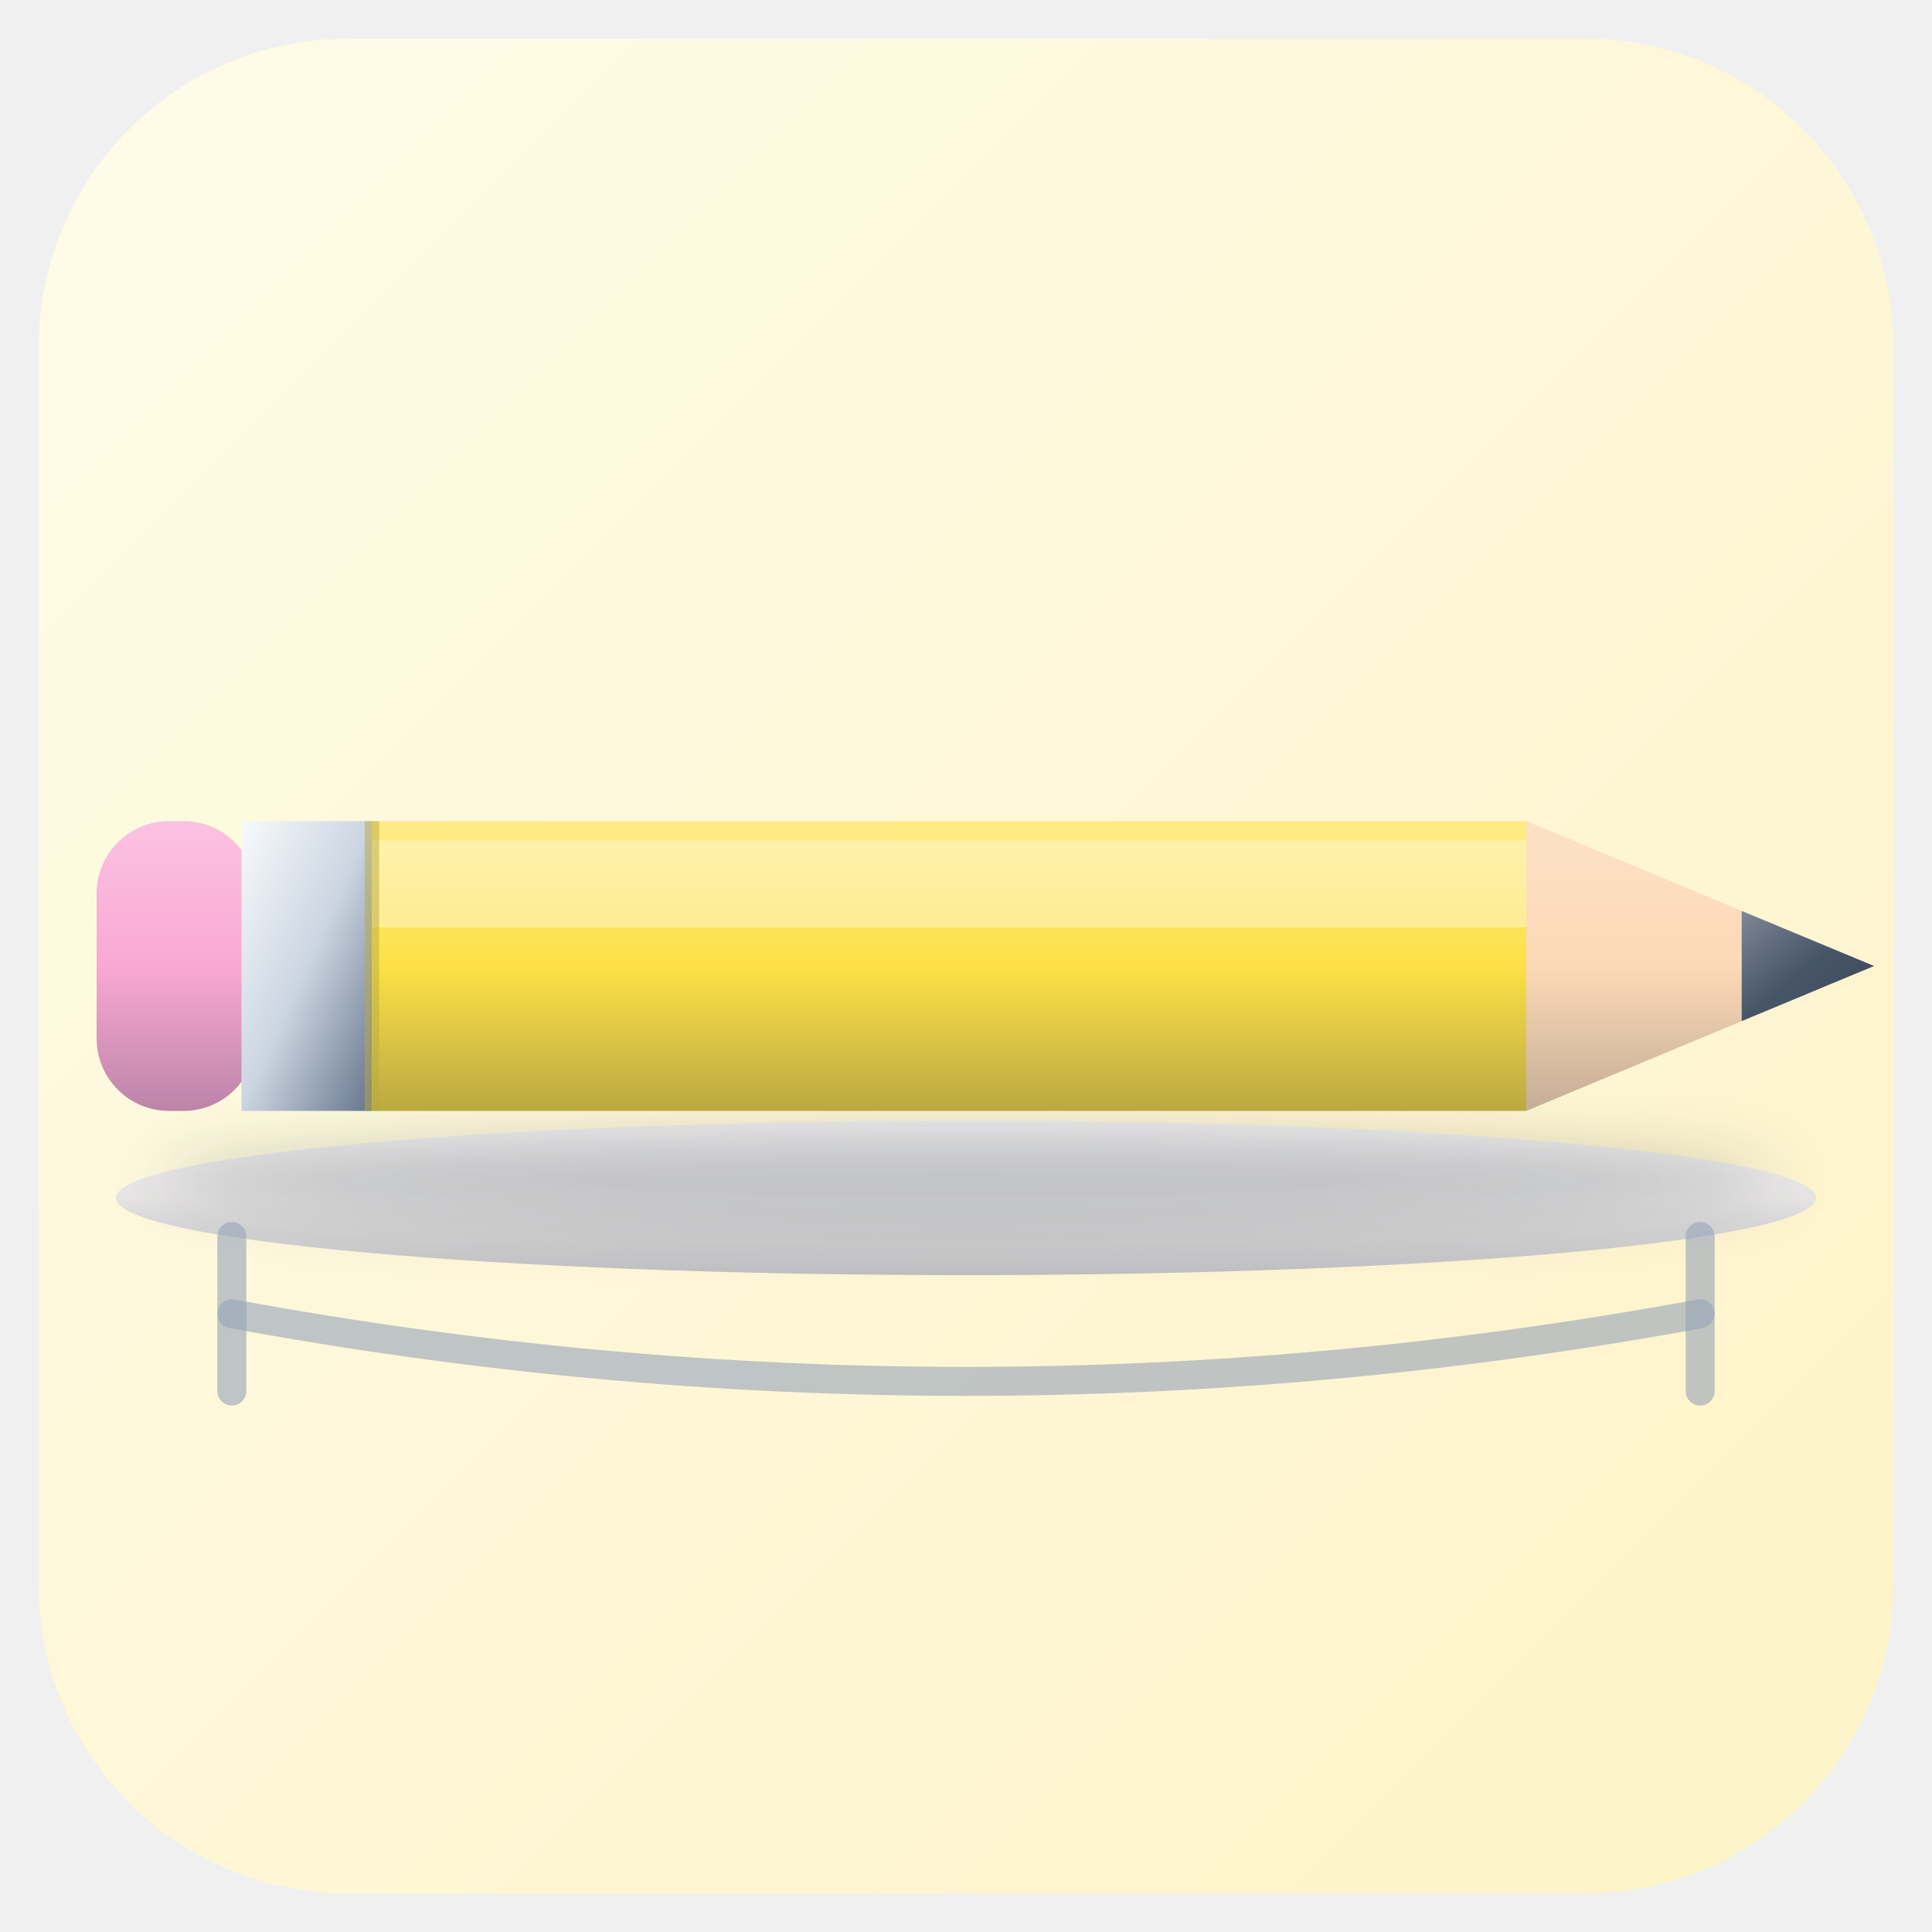
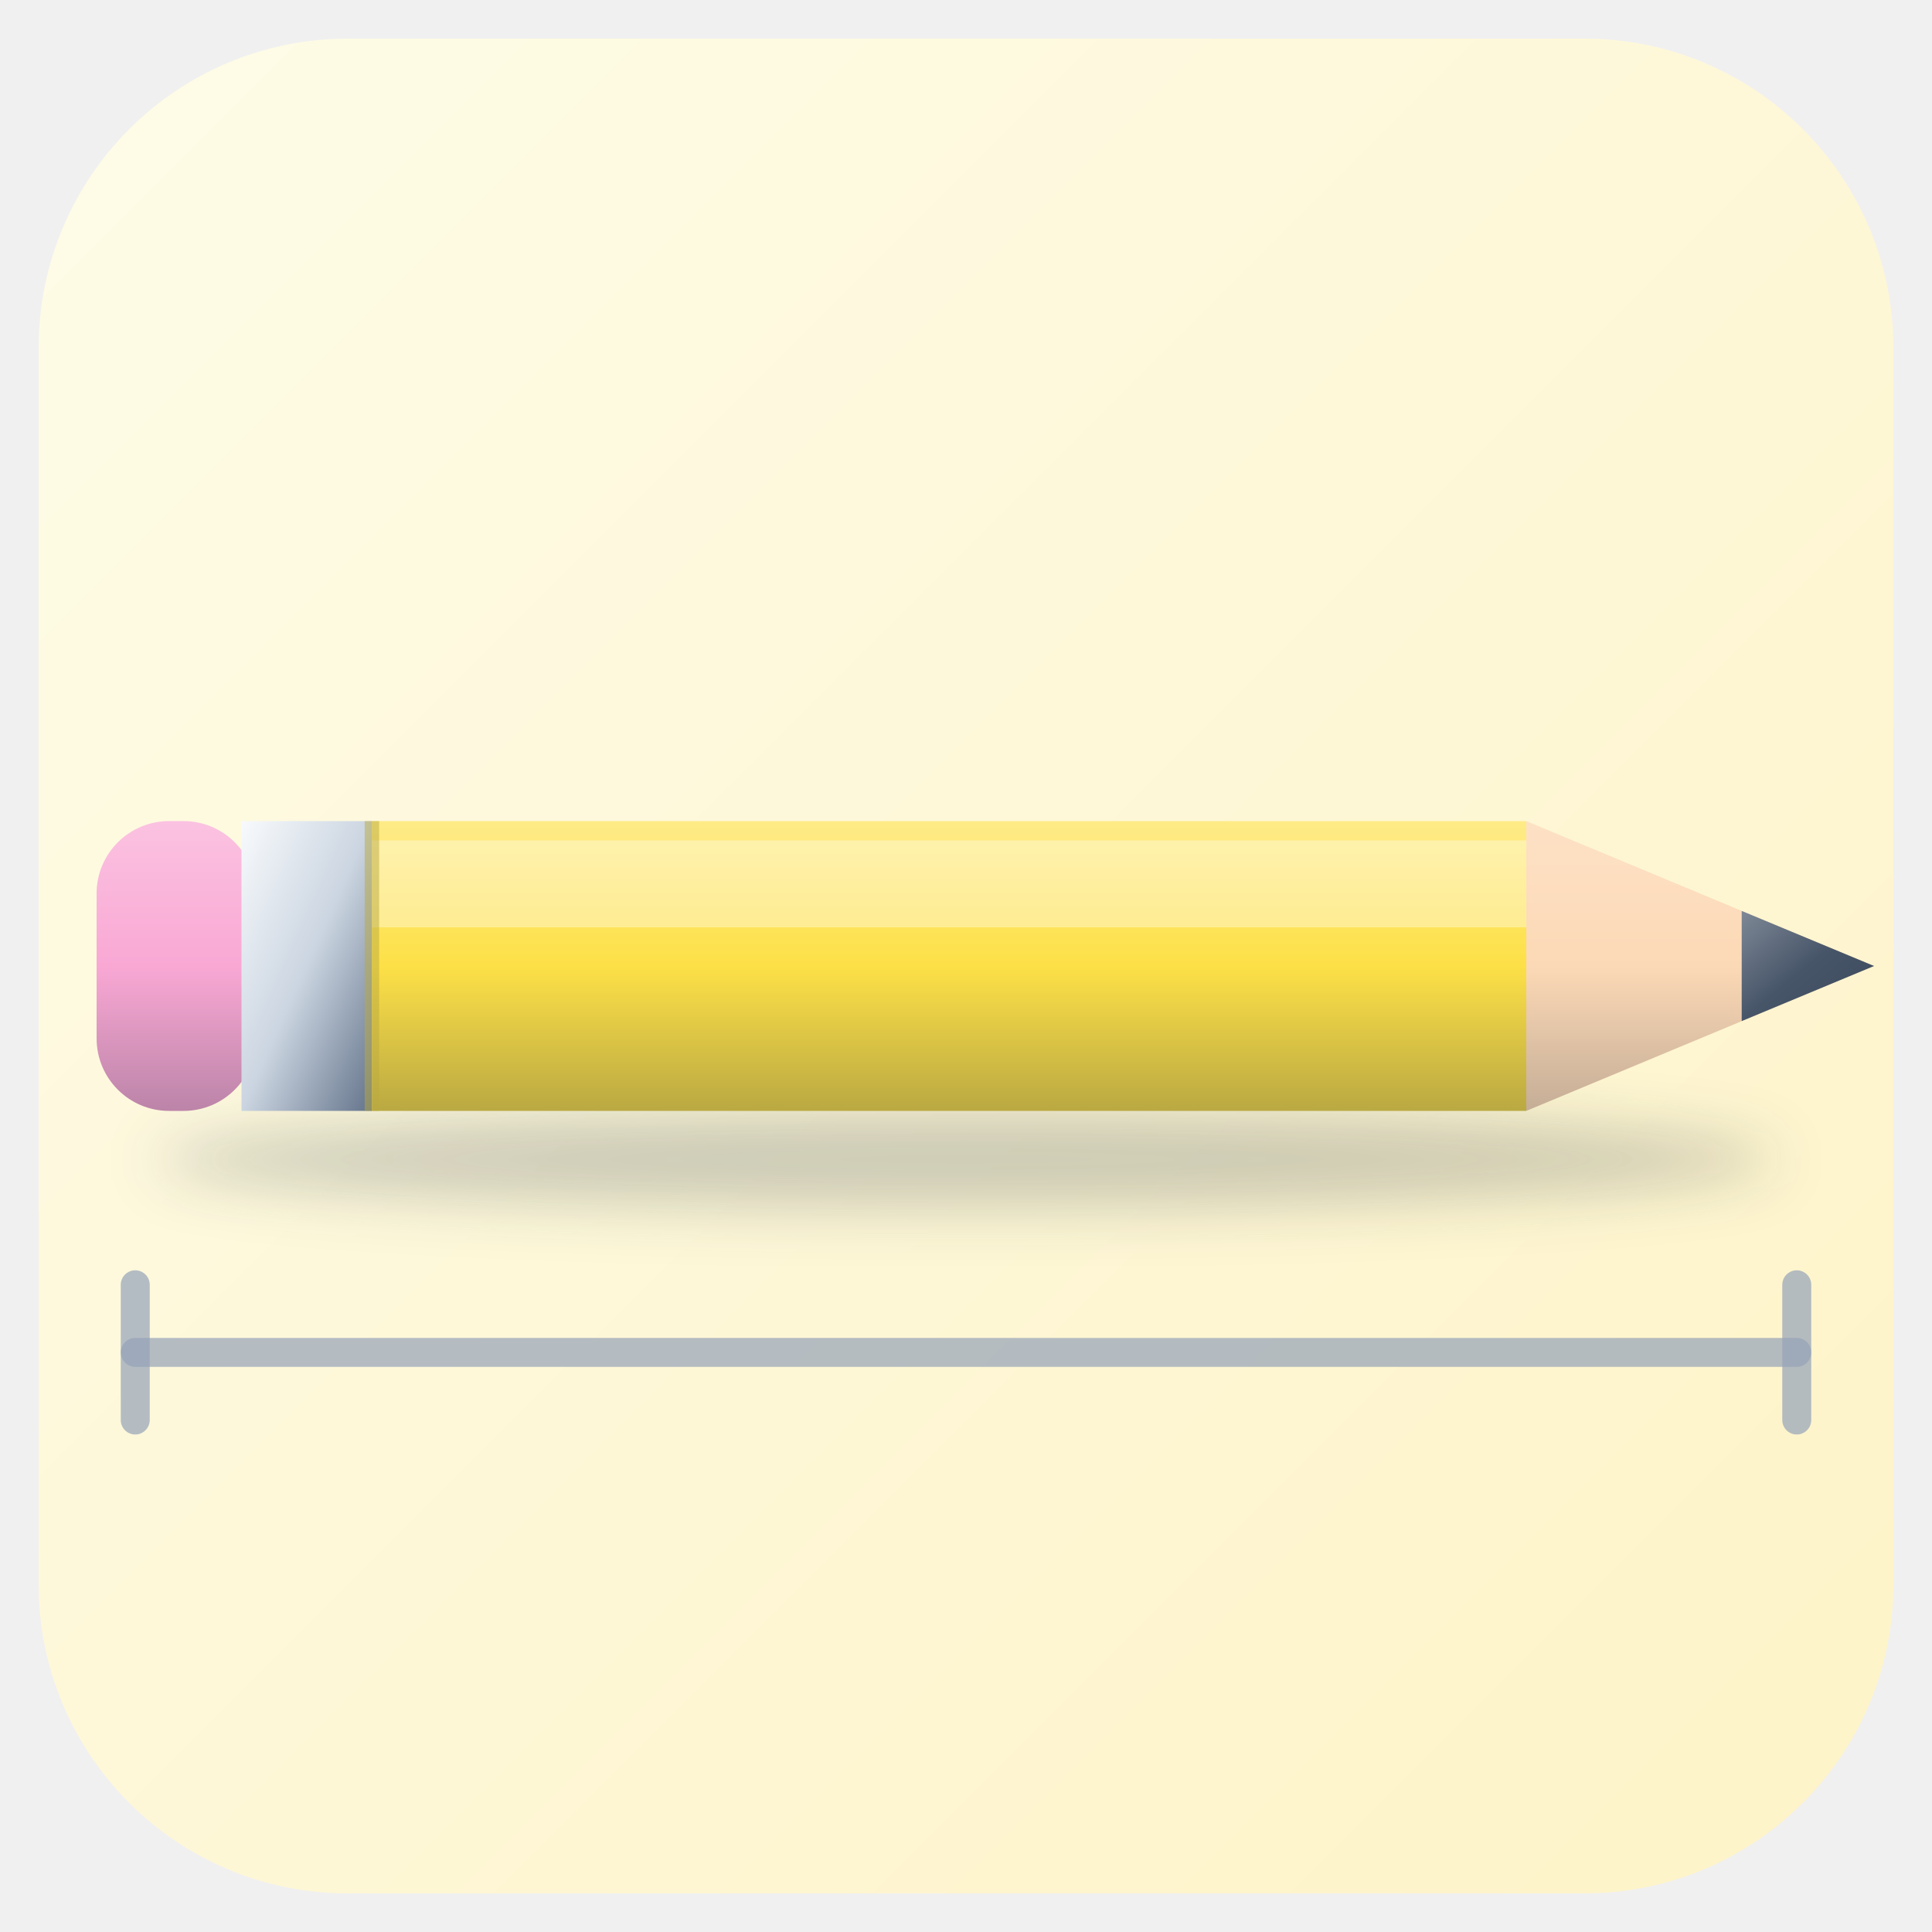
<svg xmlns="http://www.w3.org/2000/svg" viewBox="0 0 200 200" role="img" aria-label="ארוך">
  <defs>
    <linearGradient id="long-short-word-g0" x1="0" y1="0" x2="1" y2="1">
      <stop offset="0" stop-color="#FEFCE8" />
      <stop offset="1" stop-color="#FEF3C7" />
    </linearGradient>
    <linearGradient id="long-short-word-g1" x1="0" y1="0" x2="0" y2="1">
-       <stop offset="0" stop-color="#f1efef" />
-       <stop offset=".5" stop-color="#E7E5E4" />
-       <stop offset="1" stop-color="#bfbfc1" />
-     </linearGradient>
-     <linearGradient id="long-short-word-g2" x1="0" y1="0" x2="0" y2="1">
      <stop offset="0" stop-color="#fbc2e1" />
      <stop offset=".5" stop-color="#F9A8D4" />
      <stop offset="1" stop-color="#bc84a8" />
    </linearGradient>
-     <linearGradient id="long-short-word-g3" x1="0" y1="0" x2="1" y2="1">
+     <linearGradient id="long-short-word-g2" x1="0" y1="0" x2="1" y2="1">
      <stop offset="0" stop-color="#F8FAFC" />
      <stop offset="0.5" stop-color="#CBD5E1" />
      <stop offset="1" stop-color="#64748B" />
    </linearGradient>
-     <linearGradient id="long-short-word-g4" x1="0" y1="0" x2="0" y2="1">
+     <linearGradient id="long-short-word-g3" x1="0" y1="0" x2="0" y2="1">
      <stop offset="0" stop-color="#feeb87" />
      <stop offset=".5" stop-color="#FDE047" />
      <stop offset="1" stop-color="#baa942" />
    </linearGradient>
-     <linearGradient id="long-short-word-g5" x1="0" y1="0" x2="0" y2="1">
+     <linearGradient id="long-short-word-g4" x1="0" y1="0" x2="0" y2="1">
      <stop offset="0" stop-color="#fde1c5" />
      <stop offset=".5" stop-color="#FCD9B6" />
      <stop offset="1" stop-color="#c5ad96" />
    </linearGradient>
-     <linearGradient id="long-short-word-g6" x1="0" y1="0" x2="1" y2="1">
+     <linearGradient id="long-short-word-g5" x1="0" y1="0" x2="1" y2="1">
      <stop offset="0" stop-color="#7e8896" />
      <stop offset=".5" stop-color="#475569" />
      <stop offset="1" stop-color="#3c495b" />
    </linearGradient>
    <filter id="long-short-word-blur" x="-30%" y="-60%" width="160%" height="220%">
      <feGaussianBlur stdDeviation="3" />
    </filter>
  </defs>
  <rect x="4" y="4" width="192" height="192" rx="32" fill="url(#long-short-word-g0)" />
-   <ellipse cx="100" cy="124" rx="88" ry="8" fill="url(#long-short-word-g1)" />
-   <ellipse cx="100" cy="122" rx="84" ry="5" fill="#1E293B" opacity="0.2" filter="url(#long-short-word-blur)" />
+   <ellipse cx="100" cy="120" rx="84" ry="5" fill="#1E293B" opacity="0.22" filter="url(#long-short-word-blur)" />
  <g transform="translate(10 100)">
-     <rect x="0" y="-15" width="16.5" height="30" rx="7.5" fill="url(#long-short-word-g2)" />
-     <rect x="15" y="-15" width="13.5" height="30" fill="url(#long-short-word-g3)" />
-     <rect x="28.5" y="-15" width="119.5" height="30" fill="url(#long-short-word-g4)" />
+     <rect x="0" y="-15" width="16.5" height="30" rx="7.5" fill="url(#long-short-word-g1)" />
+     <rect x="15" y="-15" width="13.5" height="30" fill="url(#long-short-word-g2)" />
+     <rect x="28.5" y="-15" width="119.5" height="30" fill="url(#long-short-word-g3)" />
    <rect x="28.5" y="-13" width="119.5" height="9" fill="#fff" opacity=".35" />
    <path d="M28.5 -15 V15" stroke="#baa942" stroke-width="1.5" opacity=".5" />
-     <path d="M148 -15 L184 0 L148 15Z" fill="url(#long-short-word-g5)" />
-     <path d="M170.3 -5.7 L184 0 L170.3 5.7Z" fill="url(#long-short-word-g6)" />
+     <path d="M148 -15 L184 0 L148 15Z" fill="url(#long-short-word-g4)" />
+     <path d="M170.3 -5.7 L184 0 L170.3 5.7Z" fill="url(#long-short-word-g5)" />
  </g>
-   <path d="M24 136 Q100 150 176 136" fill="none" stroke="#94A3B8" stroke-width="3" stroke-linecap="round" stroke-linejoin="round" opacity="0.6" />
-   <path d="M24 128 V144 M176 128 V144" fill="none" stroke="#94A3B8" stroke-width="3" stroke-linecap="round" stroke-linejoin="round" opacity="0.6" />
+   <path d="M14 140 H186" fill="none" stroke="#94A3B8" stroke-width="3" stroke-linecap="round" stroke-linejoin="round" opacity="0.7" />
+   <path d="M14 133 V147 M186 133 V147" fill="none" stroke="#94A3B8" stroke-width="3" stroke-linecap="round" stroke-linejoin="round" opacity="0.7" />
</svg>
